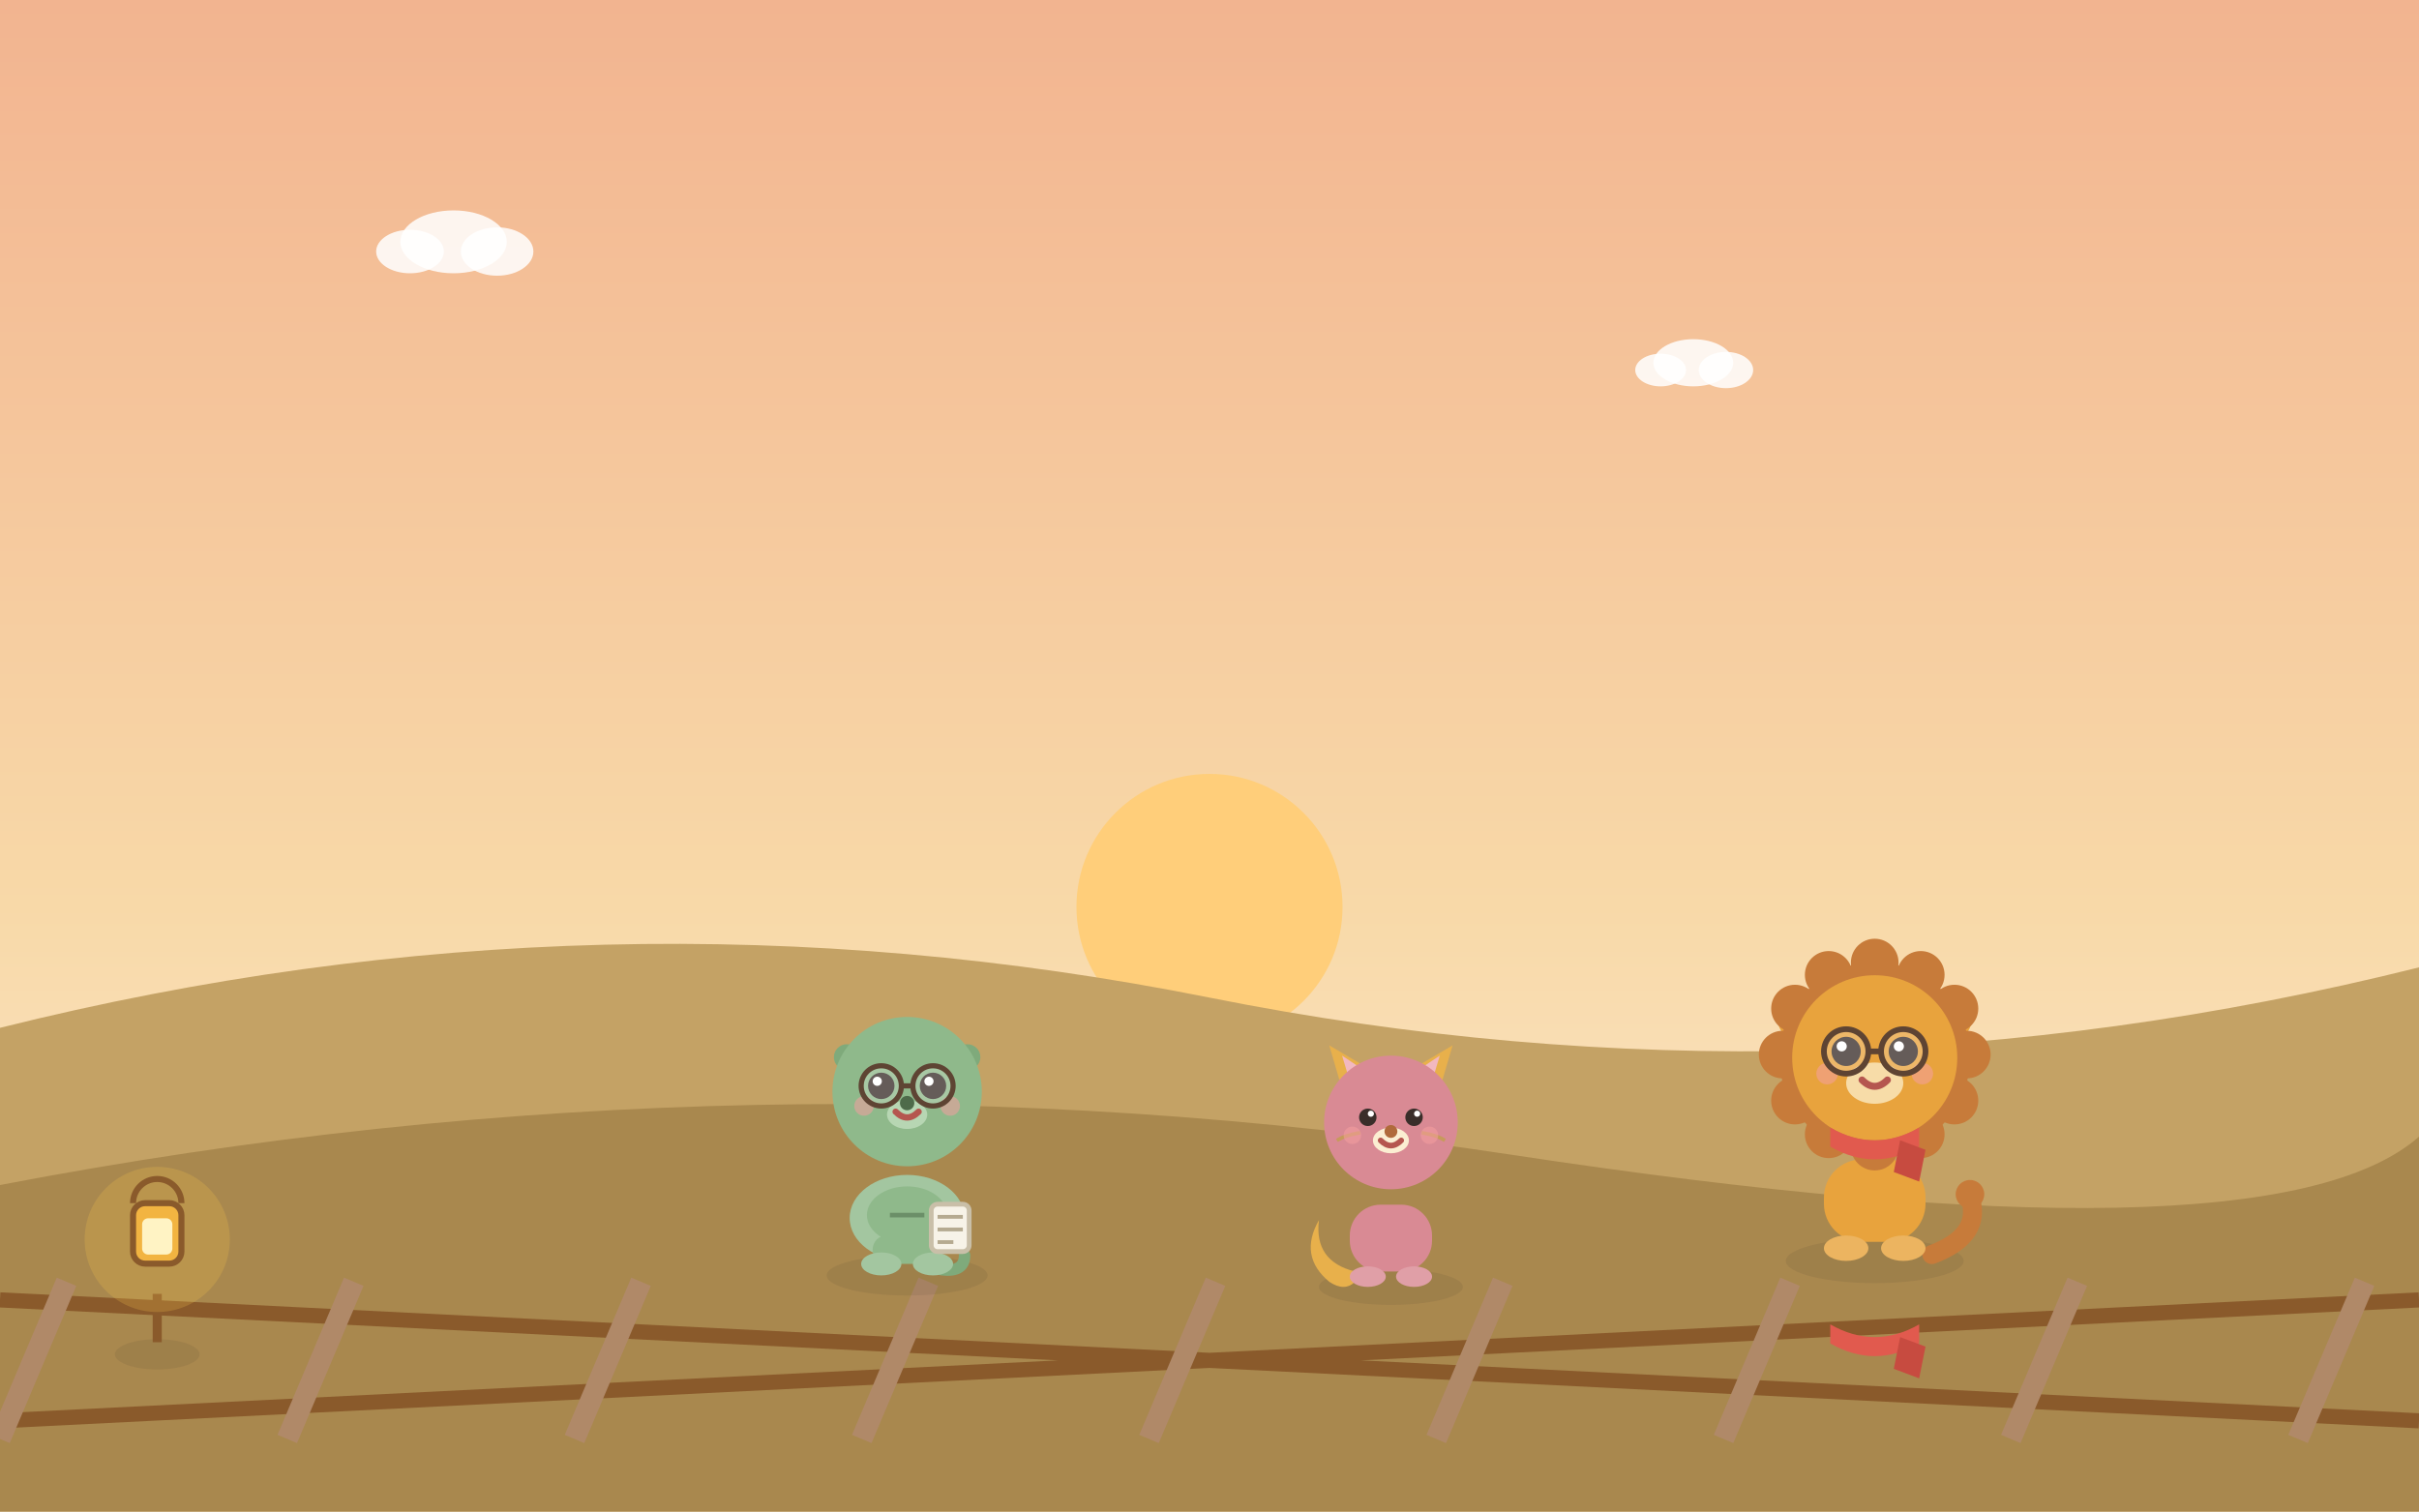
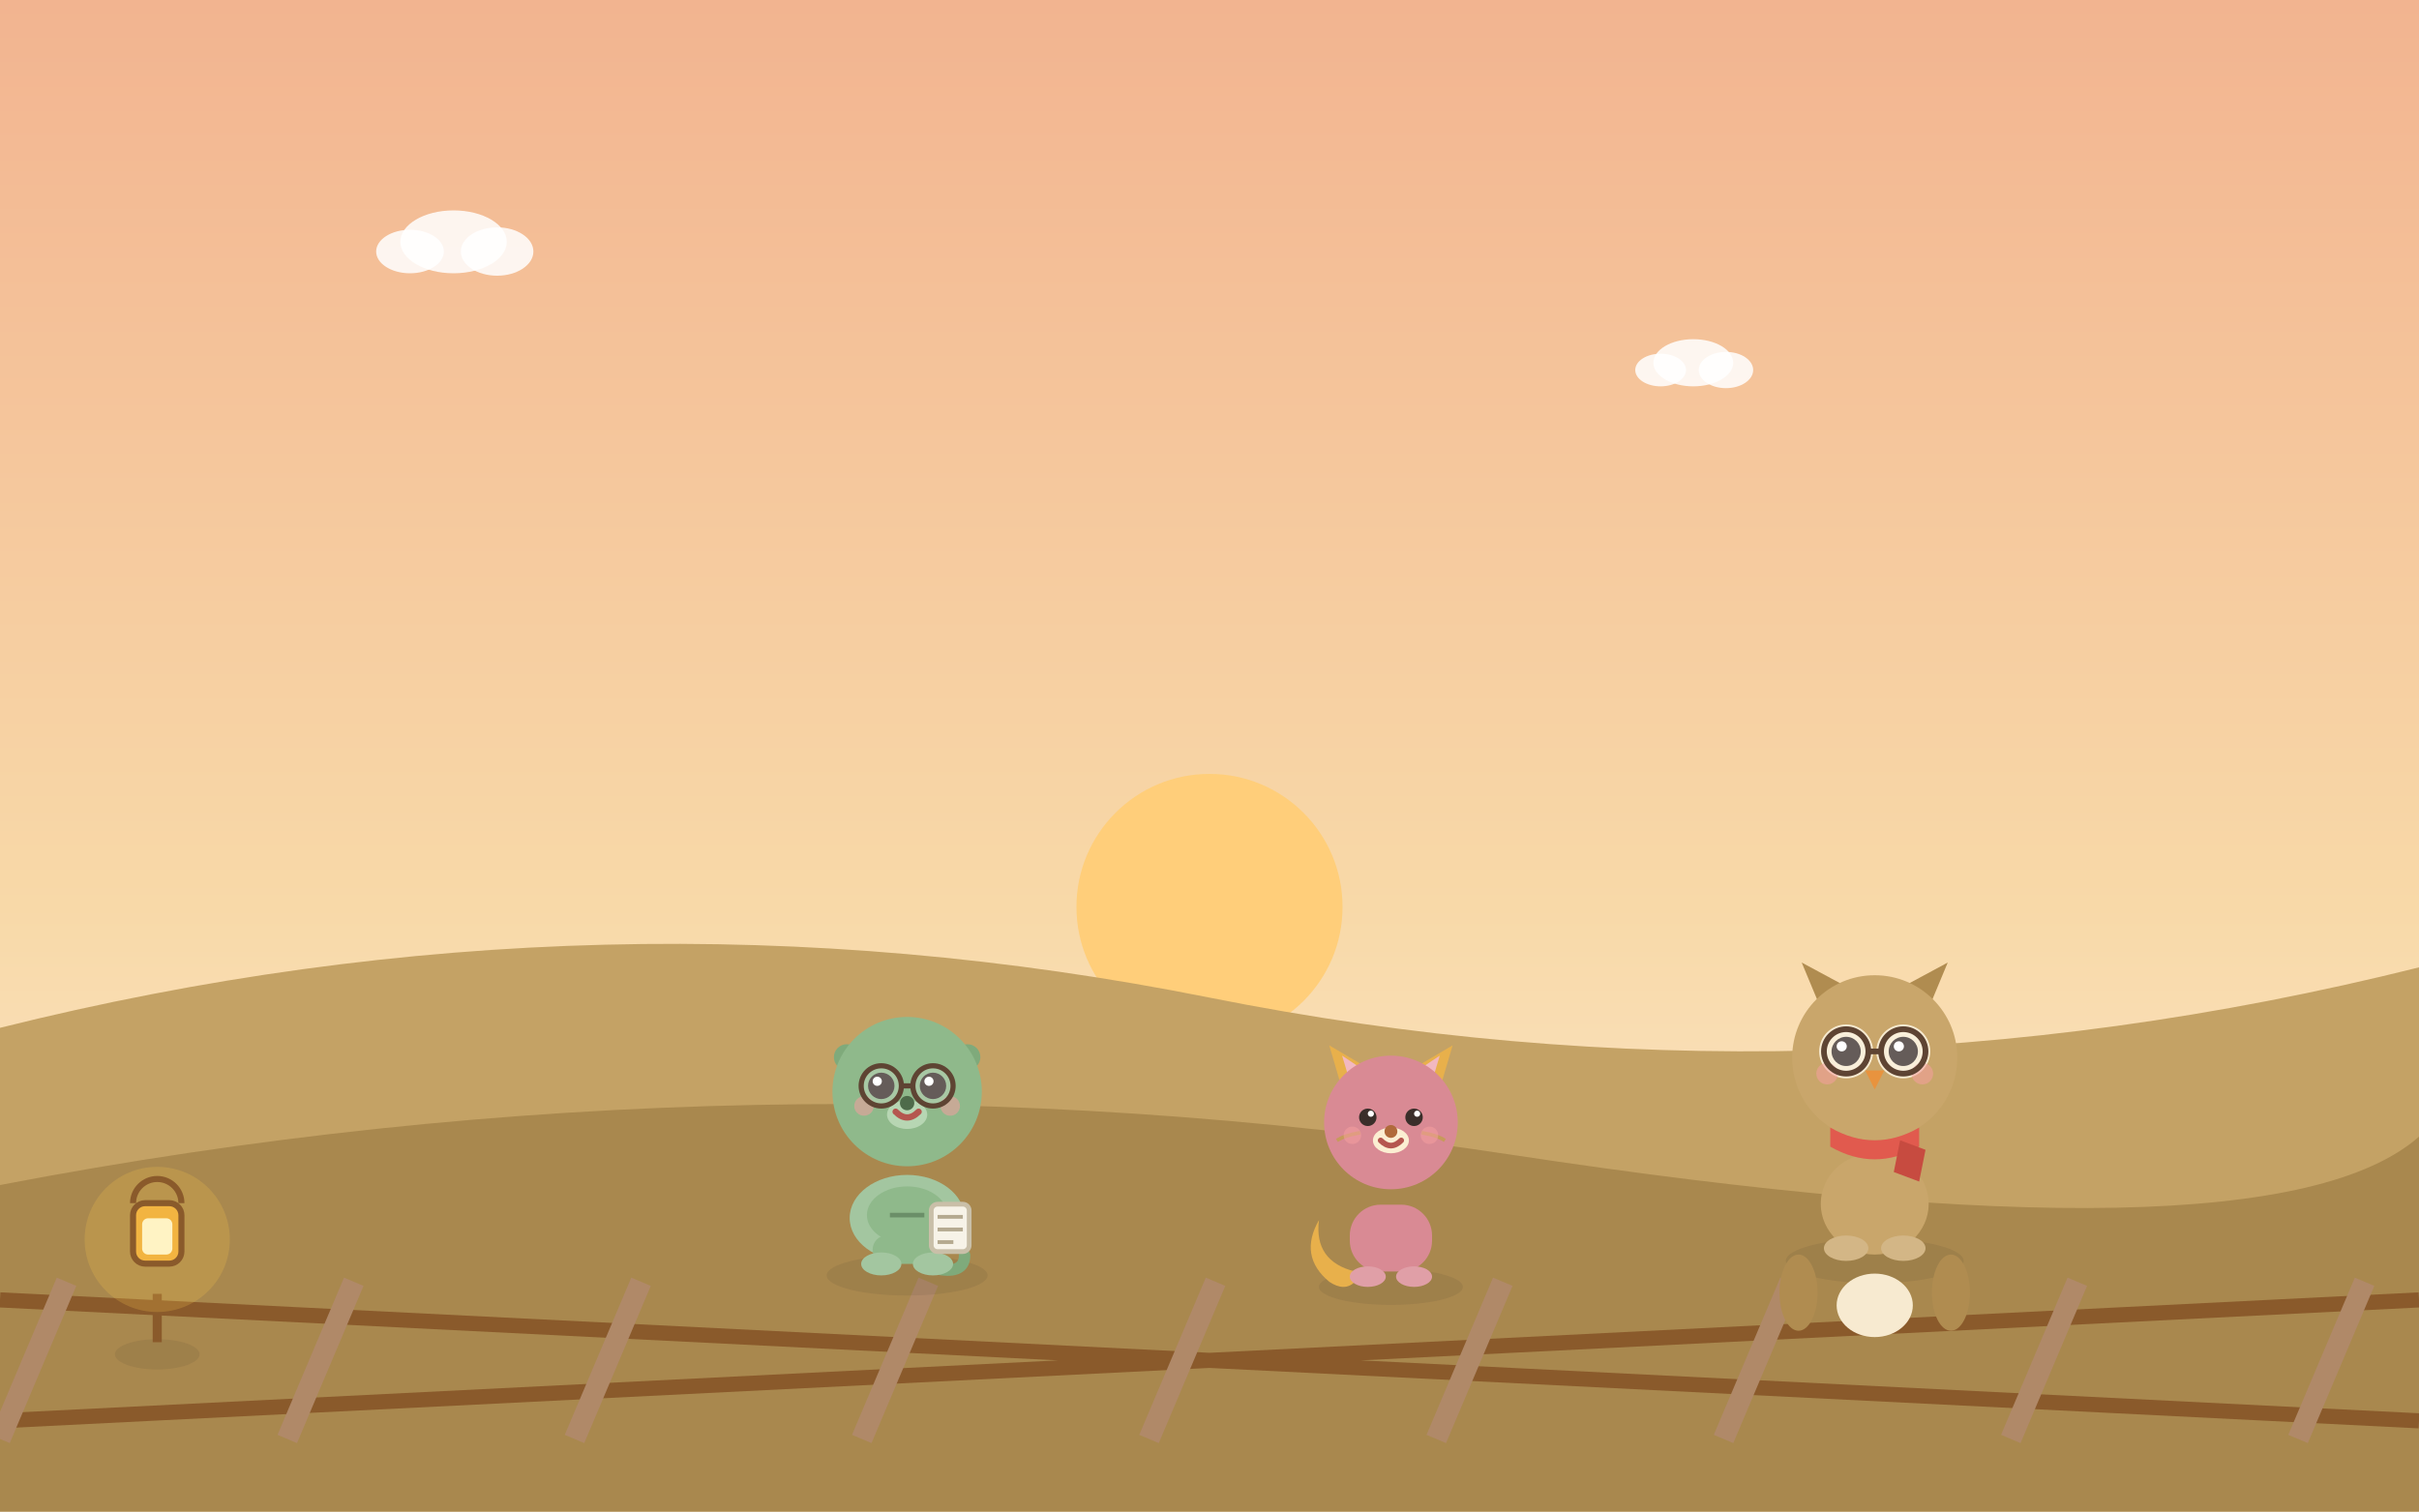
<svg xmlns="http://www.w3.org/2000/svg" viewBox="0 0 800 500">
  <defs>
    <linearGradient id="sky" x1="0" y1="0" x2="0" y2="1">
      <stop offset="0" stop-color="#F2B490" />
      <stop offset="0.6" stop-color="#F8D9A8" />
      <stop offset="1" stop-color="#FDEBD7" />
    </linearGradient>
  </defs>
  <rect x="0" y="0" width="800" height="500" rx="0" fill="url(#sky)" />
  <circle cx="400" cy="300" r="44" fill="#FFCE7A" />
  <g transform="translate(150,80) scale(0.8,0.8)">
    <ellipse cx="0" cy="0" rx="22" ry="13" fill="#FFFFFF" opacity="0.85" />
    <ellipse cx="-18" cy="4" rx="14" ry="9" fill="#FFFFFF" opacity="0.85" />
    <ellipse cx="18" cy="4" rx="15" ry="10" fill="#FFFFFF" opacity="0.85" />
  </g>
  <g transform="translate(560,120) scale(0.6,0.6)">
    <ellipse cx="0" cy="0" rx="22" ry="13" fill="#FFFFFF" opacity="0.85" />
    <ellipse cx="-18" cy="4" rx="14" ry="9" fill="#FFFFFF" opacity="0.85" />
    <ellipse cx="18" cy="4" rx="15" ry="10" fill="#FFFFFF" opacity="0.85" />
  </g>
  <path d="M0,340 Q200,290 400,330 T800,320 L800,500 L0,500 Z" fill="#C4A265" />
  <path d="M0,392 Q250,344 500,382 T800,376 L800,500 L0,500 Z" fill="#A9884E" />
  <path d="M0,470 L800,430 M0,430 L800,470" fill="none" stroke="#8a5a2b" stroke-width="5" />
  <path d="M0,476 L22,424" fill="none" stroke="#B08968" stroke-width="7" />
  <path d="M95,476 L117,424" fill="none" stroke="#B08968" stroke-width="7" />
  <path d="M190,476 L212,424" fill="none" stroke="#B08968" stroke-width="7" />
  <path d="M285,476 L307,424" fill="none" stroke="#B08968" stroke-width="7" />
  <path d="M380,476 L402,424" fill="none" stroke="#B08968" stroke-width="7" />
  <path d="M475,476 L497,424" fill="none" stroke="#B08968" stroke-width="7" />
  <path d="M570,476 L592,424" fill="none" stroke="#B08968" stroke-width="7" />
  <path d="M665,476 L687,424" fill="none" stroke="#B08968" stroke-width="7" />
  <path d="M760,476 L782,424" fill="none" stroke="#B08968" stroke-width="7" />
  <g transform="translate(300,420) scale(0.95,0.95)">
    <ellipse cx="0" cy="2" rx="28" ry="7" fill="#3A2E2A" opacity="0.10" />
    <g transform="translate(0,0) scale(1,1)">
      <path d="M12,0 q8,1 8,-5" stroke="#7FAA7B" stroke-width="4" stroke-linecap="round" fill="none" />
      <ellipse cx="0" cy="-18" rx="20" ry="15" fill="#a3c6a0" />
      <ellipse cx="0" cy="-19" rx="14" ry="10" fill="#8FB98B" />
      <path d="M-6,-19 h12" fill="none" stroke="#6B8F68" stroke-width="1.6" />
      <rect x="-12" y="-12" width="24" height="10" rx="5" fill="#8FB98B" />
      <ellipse cx="-9" cy="-2" rx="7" ry="4" fill="#a3c6a0" />
      <ellipse cx="9" cy="-2" rx="7" ry="4" fill="#a3c6a0" />
    </g>
    <g transform="translate(0,-62) scale(1,1)">
      <circle cx="-21" cy="-12" r="4.5" fill="#7FAA7B" />
      <circle cx="21" cy="-12" r="4.5" fill="#7FAA7B" />
      <circle cx="0" cy="0" r="26" fill="#8FB98B" />
      <ellipse cx="0" cy="8" rx="7" ry="5" fill="#B7D6B3" />
      <circle cx="0" cy="4" r="2.5" fill="#4E6B4A" />
      <circle cx="-9" cy="-2" r="4.6" fill="#3A2E2A" />
      <circle cx="9" cy="-2" r="4.6" fill="#3A2E2A" />
      <circle cx="-10.4" cy="-3.6" r="1.6" fill="#fff" />
      <circle cx="7.6" cy="-3.6" r="1.6" fill="#fff" />
      <circle cx="-15" cy="5" r="3.4" fill="#F49E9E" opacity="0.55" />
      <circle cx="15" cy="5" r="3.4" fill="#F49E9E" opacity="0.55" />
      <path d="M-4,7 q4,4 8,0" stroke="#B5564F" stroke-width="2.2" stroke-linecap="round" fill="none" />
      <g transform="translate(0,-2) scale(1,1)">
        <circle cx="-9" cy="0" r="7" fill="#FFFFFF" fill-opacity="0.22" stroke="#5E4433" stroke-width="1.8" />
        <circle cx="9" cy="0" r="7" fill="#FFFFFF" fill-opacity="0.22" stroke="#5E4433" stroke-width="1.8" />
        <path d="M-2,0 h4" fill="none" stroke="#5E4433" stroke-width="1.8" />
      </g>
    </g>
    <g transform="translate(15,-14) scale(1.1,1.1)">
      <rect x="-6" y="-8" width="12" height="15" rx="2" fill="#F7F3E8" stroke="#C9BFA8" stroke-width="1.5" />
      <path d="M-4,-4 h8 M-4,0 h8 M-4,4 h5" fill="none" stroke="#B5AA90" stroke-width="1.2" />
    </g>
  </g>
  <g transform="translate(460,424) scale(-0.85,0.85)">
    <ellipse cx="0" cy="2" rx="28" ry="7" fill="#3A2E2A" opacity="0.10" />
    <g transform="translate(0,0) scale(1,1)">
      <path d="M14,-4 q16,-4 14,-20 q8,14 -4,24 q-6,4 -10,0" fill="#E8B04B" />
      <rect x="-16" y="-30" width="32" height="26" rx="12" fill="#D98A94" />
      <ellipse cx="-9" cy="-2" rx="7" ry="4" fill="#e09fa7" />
      <ellipse cx="9" cy="-2" rx="7" ry="4" fill="#e09fa7" />
    </g>
    <g transform="translate(0,-62) scale(1,1)">
      <path d="M-19,-13 L-24,-30 L-7,-20 Z" fill="#E8B04B" />
      <path d="M19,-13 L24,-30 L7,-20 Z" fill="#E8B04B" />
      <path d="M-16,-16 L-19,-26 L-10,-20 Z" fill="#F2B8C0" />
      <path d="M16,-16 L19,-26 L10,-20 Z" fill="#F2B8C0" />
      <circle cx="0" cy="0" r="26" fill="#D98A94" />
      <ellipse cx="0" cy="7" rx="7" ry="5" fill="#FBEED2" />
      <circle cx="0" cy="3.5" r="2.5" fill="#B06A3B" />
      <path d="M-12,4 q-6,1 -9,3 M12,4 q6,1 9,3" stroke="#C79A5B" stroke-width="1.4" fill="none" />
      <circle cx="-9" cy="-2" r="3.4" fill="#3A2E2A" />
      <circle cx="9" cy="-2" r="3.4" fill="#3A2E2A" />
      <circle cx="-10.2" cy="-3.4" r="1.2" fill="#fff" />
      <circle cx="7.8" cy="-3.4" r="1.2" fill="#fff" />
      <circle cx="-15" cy="5" r="3.4" fill="#F49E9E" opacity="0.55" />
      <circle cx="15" cy="5" r="3.4" fill="#F49E9E" opacity="0.55" />
      <path d="M-4,7 q4,4 8,0" stroke="#B5564F" stroke-width="2.2" stroke-linecap="round" fill="none" />
    </g>
  </g>
  <g transform="translate(620,415) scale(1.05,1.05)">
    <ellipse cx="0" cy="2" rx="28" ry="7" fill="#3A2E2A" opacity="0.10" />
    <g transform="translate(0,0) scale(1,1)">
-       <path d="M18,0 q16,-6 12,-18" stroke="#C77B3A" stroke-width="6" stroke-linecap="round" fill="none" />
-       <circle cx="30" cy="-19" r="4.5" fill="#C77B3A" />
-       <rect x="-16" y="-30" width="32" height="26" rx="12" fill="#E8A33D" />
-       <path d="M-14,22 q14,8 28,0 l0,6 q-14,8 -28,0 z" fill="#E15A4E" />
-       <path d="M8,26 l8,3 l-2,10 l-8,-3 z" fill="#C74B40" />
-       <ellipse cx="-9" cy="-2" rx="7" ry="4" fill="#ecb460" />
-       <ellipse cx="9" cy="-2" rx="7" ry="4" fill="#ecb460" />
+       <ellipse cx="0" cy="-16" rx="17" ry="16" fill="#C9A66B" />
+       <ellipse cx="0" cy="16" rx="12" ry="10" fill="#F7EAD0" />
+       <ellipse cx="-24" cy="12" rx="6" ry="12" fill="#B08C50" />
+       <ellipse cx="24" cy="12" rx="6" ry="12" fill="#B08C50" />
+       <ellipse cx="-9" cy="-2" rx="7" ry="4" fill="#d3b686" />
+       <ellipse cx="9" cy="-2" rx="7" ry="4" fill="#d3b686" />
    </g>
    <g transform="translate(0,-62) scale(1,1)">
-       <circle cx="-24" cy="-12" r="6.5" fill="#E8A33D" />
-       <circle cx="24" cy="-12" r="6.5" fill="#E8A33D" />
-       <path d="M0,-30 a30,30 0 1 0 0.01,0 z" fill="#C77B3A" />
-       <circle cx="29" cy="-1" r="7.5" fill="#C77B3A" />
-       <circle cx="25.115" cy="13.5" r="7.5" fill="#C77B3A" />
-       <circle cx="14.5" cy="24.115" r="7.5" fill="#C77B3A" />
-       <circle cx="1.7757378587636622e-15" cy="28" r="7.5" fill="#C77B3A" />
-       <circle cx="-14.5" cy="24.115" r="7.5" fill="#C77B3A" />
-       <circle cx="-25.115" cy="13.5" r="7.5" fill="#C77B3A" />
-       <circle cx="-29" cy="-1" r="7.5" fill="#C77B3A" />
-       <circle cx="-25.115" cy="-15.5" r="7.5" fill="#C77B3A" />
-       <circle cx="-14.5" cy="-26.115" r="7.5" fill="#C77B3A" />
-       <circle cx="-5.327213576290986e-15" cy="-30" r="7.5" fill="#C77B3A" />
-       <circle cx="14.5" cy="-26.115" r="7.5" fill="#C77B3A" />
-       <circle cx="25.115" cy="-15.5" r="7.5" fill="#C77B3A" />
-       <circle cx="0" cy="0" r="26" fill="#E8A33D" />
-       <ellipse cx="0" cy="8" rx="9" ry="6.5" fill="#F7DCA8" />
+       <path d="M-18,-18 L-23,-30 L-10,-23 Z" fill="#B08C50" />
+       <path d="M18,-18 L23,-30 L10,-23 Z" fill="#B08C50" />
+       <circle cx="0" cy="0" r="26" fill="#C9A66B" />
+       <circle cx="-9" cy="-2" r="8.5" fill="#F7EAD0" />
+       <circle cx="9" cy="-2" r="8.5" fill="#F7EAD0" />
      <circle cx="-9" cy="-2" r="4.6" fill="#3A2E2A" />
      <circle cx="9" cy="-2" r="4.6" fill="#3A2E2A" />
      <circle cx="-10.4" cy="-3.6" r="1.6" fill="#fff" />
      <circle cx="7.6" cy="-3.6" r="1.6" fill="#fff" />
      <circle cx="-15" cy="5" r="3.4" fill="#F49E9E" opacity="0.55" />
      <circle cx="15" cy="5" r="3.4" fill="#F49E9E" opacity="0.55" />
-       <path d="M-4,7 q4,4 8,0" stroke="#B5564F" stroke-width="2.2" stroke-linecap="round" fill="none" />
+       <path d="M-3,4 L3,4 L0,10 Z" fill="#E8933E" />
      <g transform="translate(0,-2) scale(1,1)">
        <circle cx="-9" cy="0" r="7" fill="#FFFFFF" fill-opacity="0.22" stroke="#5E4433" stroke-width="1.8" />
        <circle cx="9" cy="0" r="7" fill="#FFFFFF" fill-opacity="0.22" stroke="#5E4433" stroke-width="1.8" />
        <path d="M-2,0 h4" fill="none" stroke="#5E4433" stroke-width="1.8" />
      </g>
      <path d="M-14,22 q14,8 28,0 l0,6 q-14,8 -28,0 z" fill="#E15A4E" />
      <path d="M8,26 l8,3 l-2,10 l-8,-3 z" fill="#C74B40" />
    </g>
  </g>
  <g transform="translate(52,446) scale(1,1)">
    <ellipse cx="0" cy="2" rx="14" ry="5" fill="#3A2E2A" opacity="0.10" />
    <path d="M0,-2 v-16" fill="none" stroke="#8a5a2b" stroke-width="3" />
    <circle cx="0" cy="-36" r="24" fill="#F8C64B" opacity="0.22" />
    <path d="M-8,-48 a8,8 0 0 1 16,0" stroke="#8a5a2b" stroke-width="2" fill="none" />
    <rect x="-8" y="-48" width="16" height="20" rx="4" fill="#F2B441" stroke="#8a5a2b" stroke-width="2" />
    <rect x="-5" y="-43" width="10" height="12" rx="2" fill="#FFF3C4" />
  </g>
</svg>
